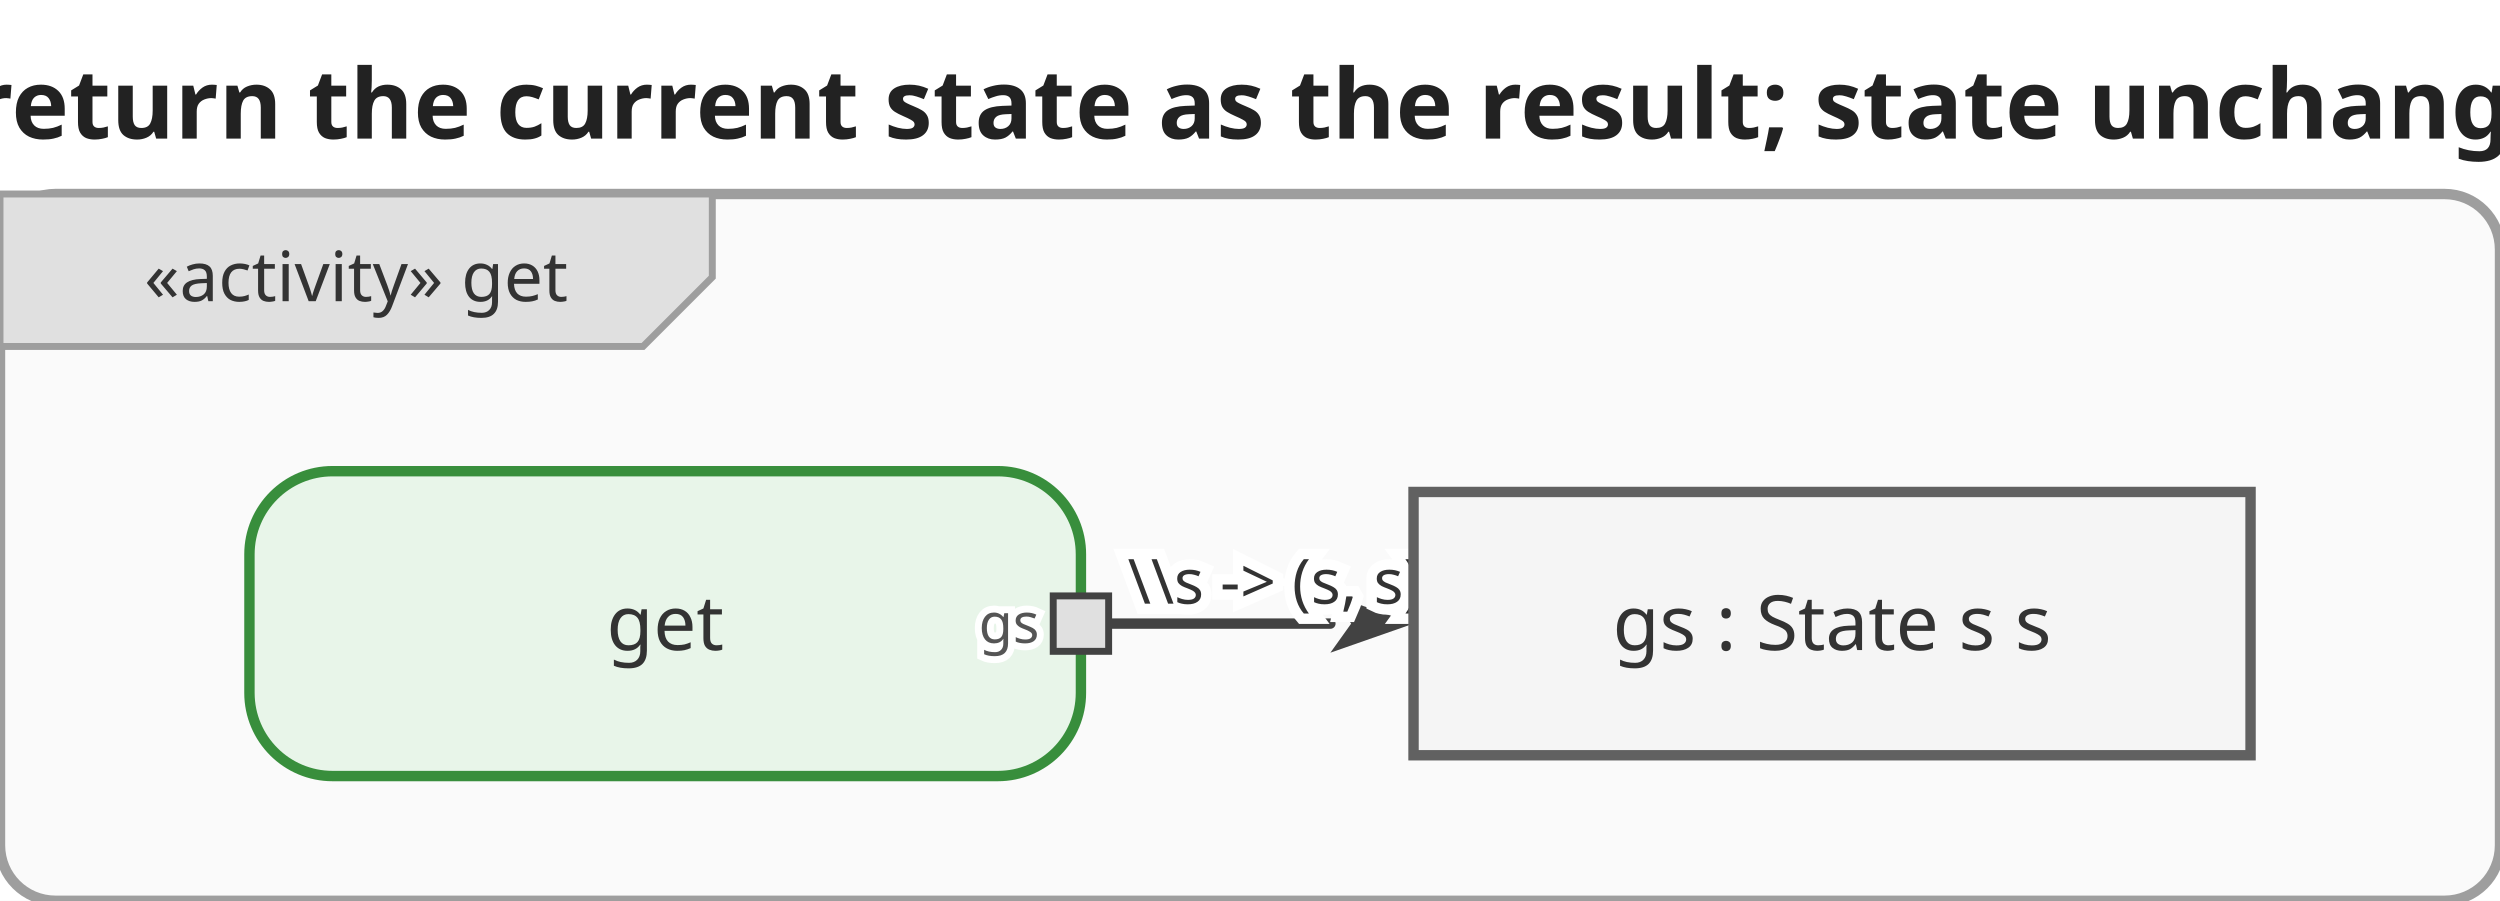
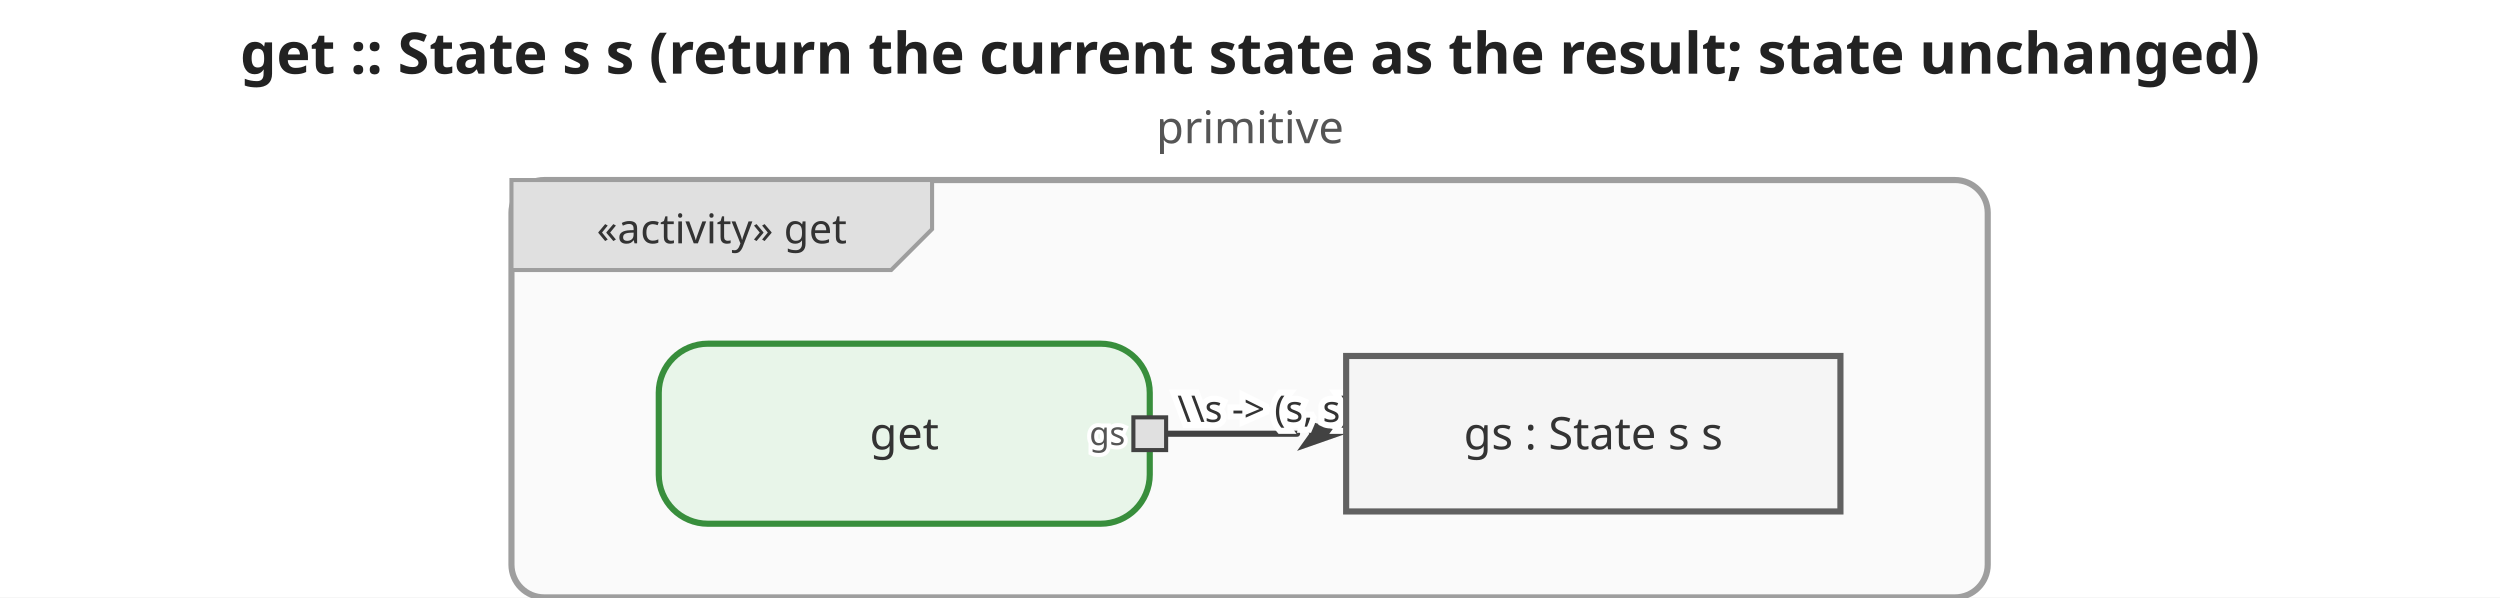
- <svg xmlns="http://www.w3.org/2000/svg" viewBox="0 0 360.8 130" width="360.8" height="130">
+ <svg xmlns="http://www.w3.org/2000/svg" viewBox="0 0 611 146" width="611" height="146">
  <defs>
    <marker id="arrowFilled" viewBox="0 0 10 10" refX="0" refY="5" markerWidth="8" markerHeight="8" orient="auto-start-reverse">
      <path d="M0,1.5 L10,5 L0,8.5 L2.5,5 Z" fill="#424242" />
    </marker>
    <marker id="arrowOpen" viewBox="0 0 10 10" refX="0" refY="5" markerWidth="8" markerHeight="8" orient="auto-start-reverse">
      <path d="M0,1.5 L10,5 L0,8.5" fill="none" stroke="#424242" stroke-width="1.25" />
    </marker>
    <marker id="arrowHof" viewBox="0 0 10 10" refX="0" refY="5" markerWidth="8" markerHeight="8" orient="auto-start-reverse">
      <path d="M0,1.5 L10,5 L0,8.5 L2.5,5 Z" fill="#00796b" />
    </marker>
  </defs>
-   <rect width="360.8" height="130" fill="white" />
-   <text x="180.4" y="20" text-anchor="middle" font-size="14" font-weight="bold" font-family="sans-serif" fill="#222">get :: State s s   (return the current state as the result; state unchanged) — primitive</text>
-   <g transform="translate(0,28)">
+   <rect width="611" height="146" fill="white" />
+   <text x="305.5" y="18" text-anchor="middle" font-size="14" font-weight="bold" font-family="sans-serif" fill="#222">get :: State s s   (return the current state as the result; state unchanged)</text>
+   <text x="305.5" y="35" text-anchor="middle" font-size="11" font-weight="normal" font-family="sans-serif" fill="#555">primitive</text>
+   <g transform="translate(125,44)">
    <rect x="0" y="0" width="360.8" height="102" rx="8" fill="#fafafa" stroke="#9e9e9e" stroke-width="1.5" />
    <g class="diagram-frame-tab tab-activity">
      <path d="M0,0 L102.8,0 L102.8,12 L92.8,22 L0,22 Z" fill="#e0e0e0" stroke="#9e9e9e" stroke-width="1" />
      <text x="51.4" y="12" text-anchor="middle" font-size="10" font-family="sans-serif" dominant-baseline="middle" fill="#333">«activity» get</text>
    </g>
    <g class="edge">
      <path d="M160.0,62.0 L192.0,62.0" fill="none" stroke="#424242" stroke-width="1.5" stroke-linejoin="round" stroke-linecap="round" marker-end="url(#arrowFilled)" />
      <text x="184" y="56" text-anchor="middle" dominant-baseline="middle" font-size="9" font-family="sans-serif" fill="#333" stroke="white" stroke-width="3" paint-order="stroke fill">\\s -&gt; (s, s)</text>
    </g>
    <g class="action-node">
      <rect x="36" y="40" width="120" height="44" rx="12" fill="#e8f5e9" stroke="#388e3c" stroke-width="1.5" />
      <text class="action-label" x="96" y="62" text-anchor="middle" font-size="11" font-family="sans-serif" dominant-baseline="middle" fill="#333">get</text>
      <g class="pin pin-out">
        <rect x="152" y="58" width="8" height="8" fill="#e0e0e0" stroke="#424242" stroke-width="1" />
        <text x="150" y="62" text-anchor="end" font-size="8" font-family="sans-serif" dominant-baseline="middle" fill="#555" stroke="white" stroke-width="2" paint-order="stroke fill">gs</text>
      </g>
    </g>
    <g class="object-node">
      <rect x="204" y="43" width="120.8" height="38" fill="#f5f5f5" stroke="#616161" stroke-width="1.5" />
      <text x="264.4" y="62" text-anchor="middle" font-size="11" font-family="sans-serif" dominant-baseline="middle" fill="#333">gs : State s s</text>
    </g>
  </g>
</svg>
